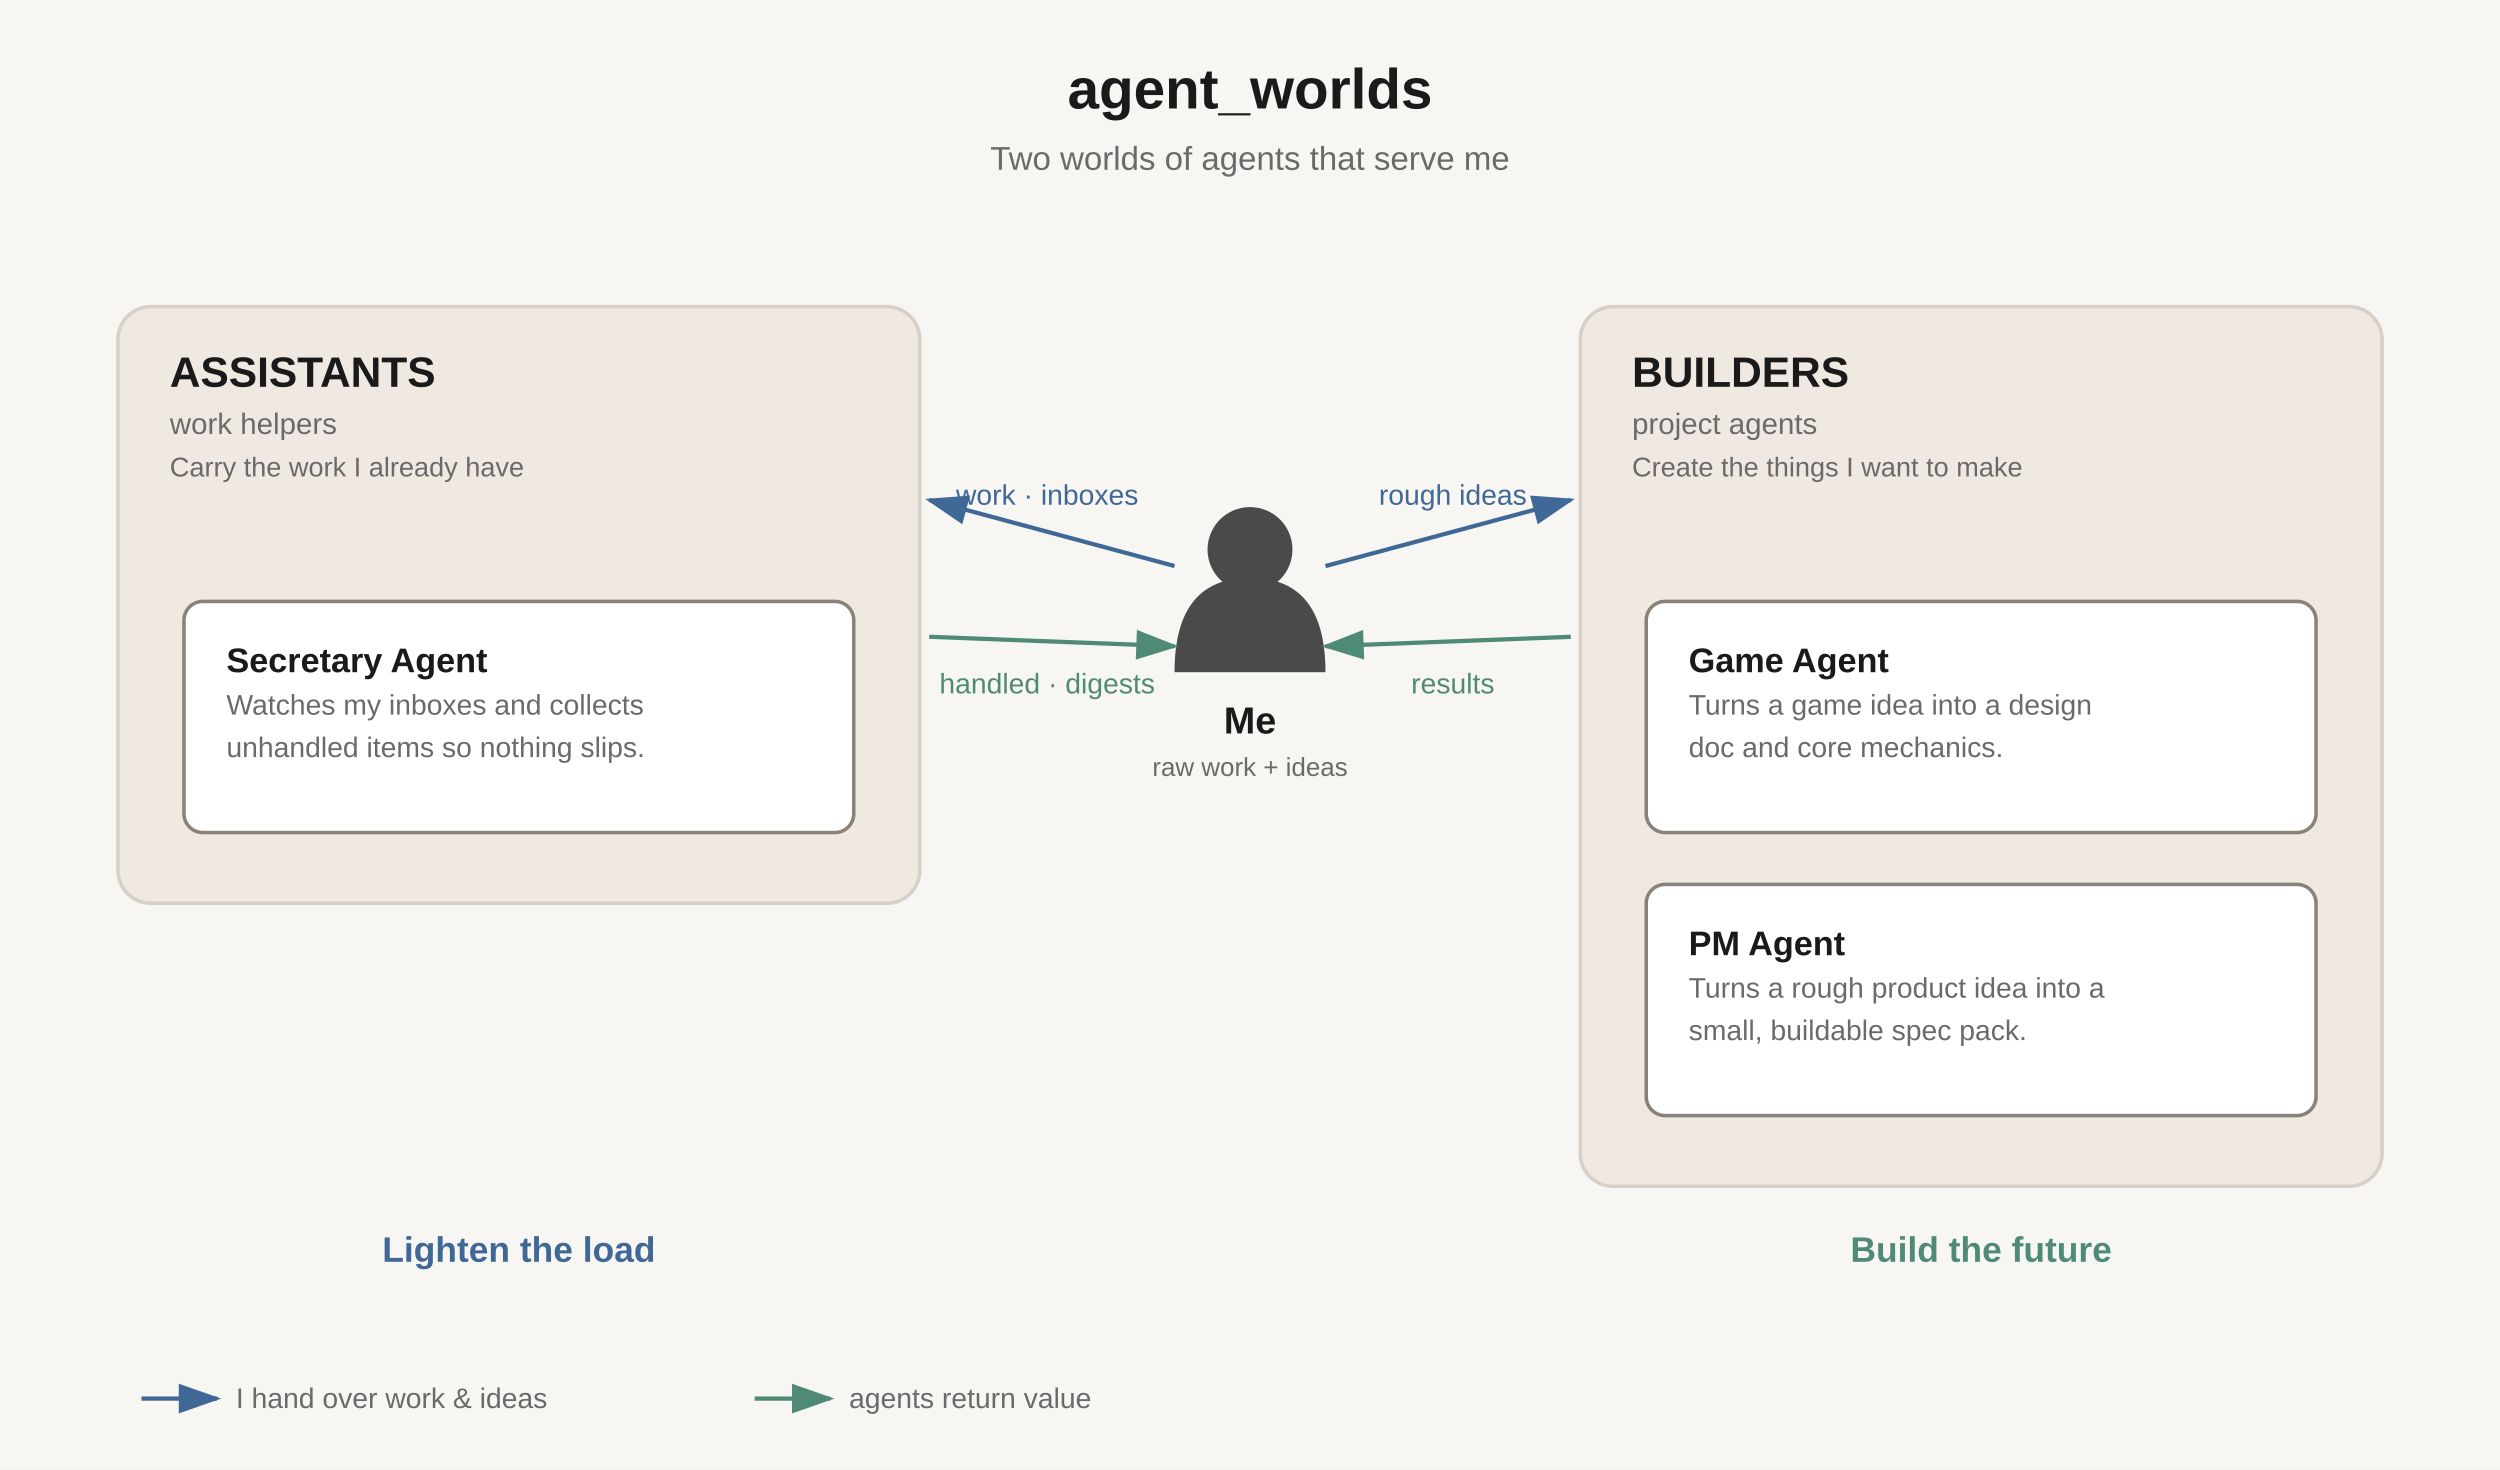
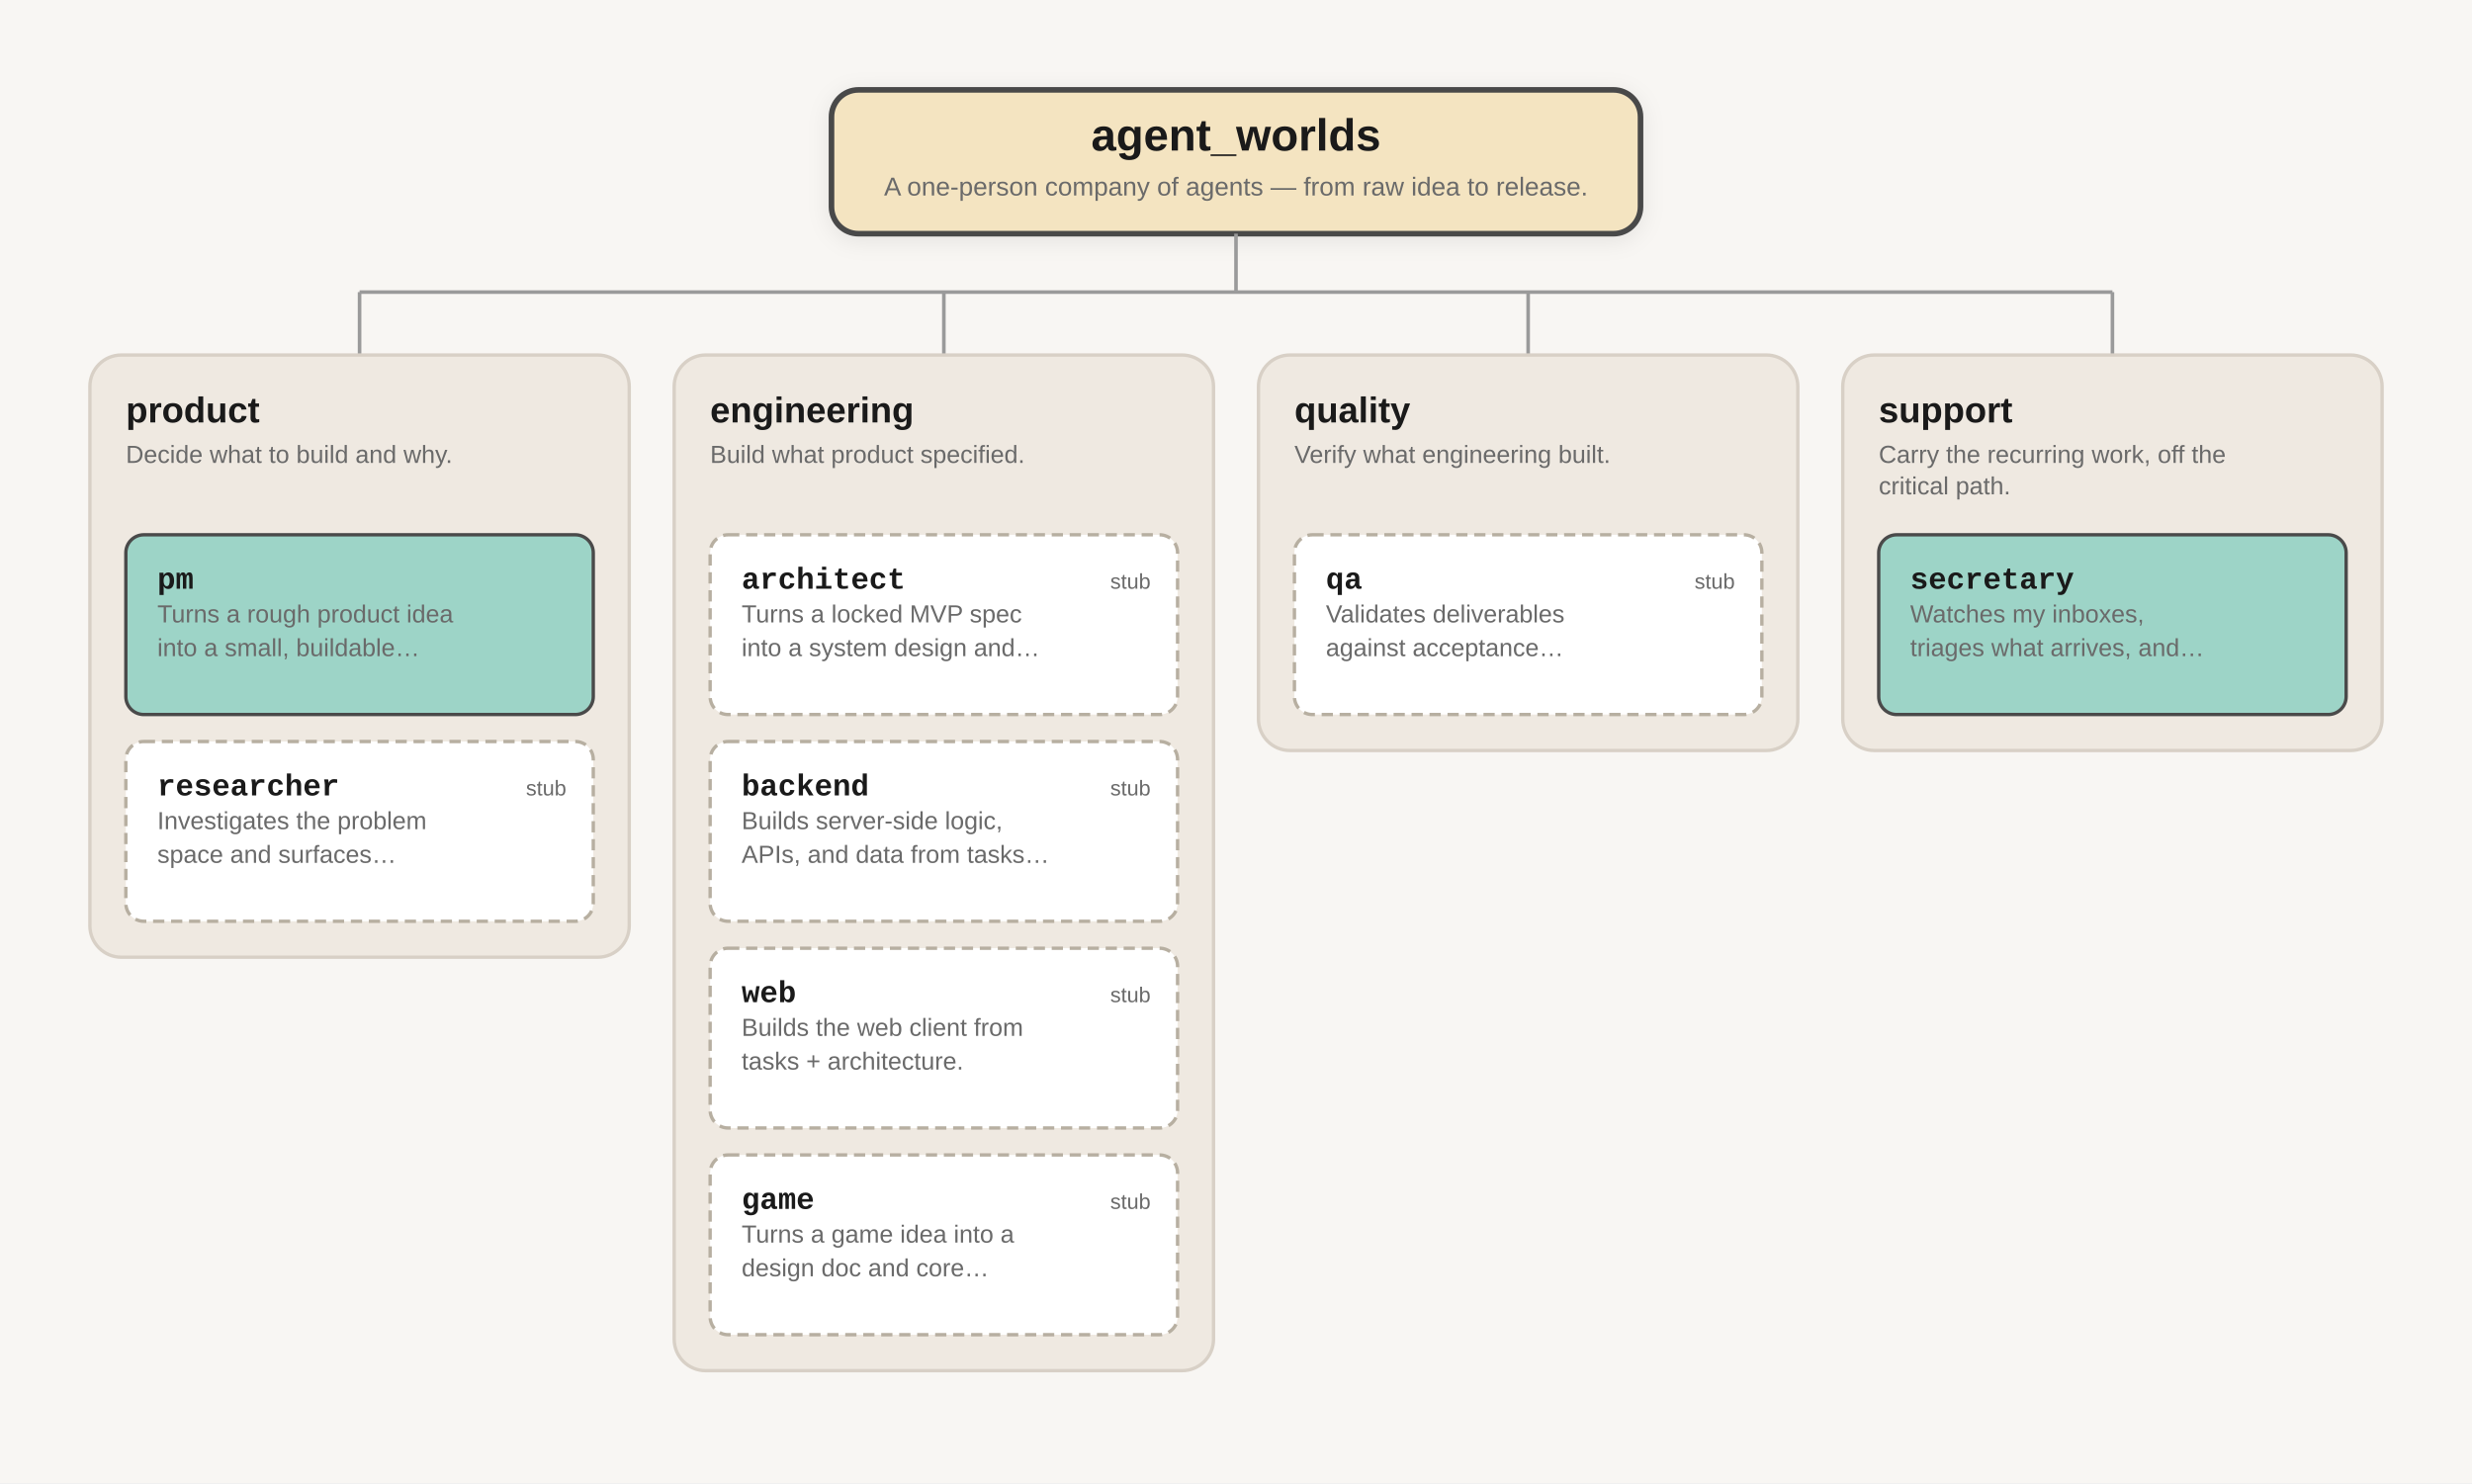
- <svg xmlns="http://www.w3.org/2000/svg" viewBox="0 0 1060 623" width="1060" height="623">
-   <style>text { font-family: -apple-system,BlinkMacSystemFont,'Segoe UI','Helvetica Neue',Arial,'PingFang SC','Microsoft YaHei','SimHei',sans-serif; }</style>
+ <svg xmlns="http://www.w3.org/2000/svg" viewBox="0 0 1100 660" width="1100" height="660">
+   <style>text { font-family: -apple-system,BlinkMacSystemFont,'Segoe UI','Helvetica Neue',Arial,'PingFang SC','Microsoft YaHei','SimHei',sans-serif; } .mono { font-family: 'SF Mono','Fira Code','Cascadia Code','Courier New',monospace; }</style>
  <defs>
-     <marker id="a-blue" markerWidth="10" markerHeight="7" refX="9" refY="3.5" orient="auto">
-       <polygon points="0 0, 10 3.5, 0 7" fill="#3f6896" />
-     </marker>
-     <marker id="a-green" markerWidth="10" markerHeight="7" refX="9" refY="3.5" orient="auto">
-       <polygon points="0 0, 10 3.5, 0 7" fill="#4f8a76" />
-     </marker>
+     <filter id="sh" x="-20%" y="-20%" width="140%" height="140%">
+       <feDropShadow dx="0" dy="2" stdDeviation="5" flood-color="#00000014" />
+     </filter>
  </defs>
-   <rect width="1060" height="623" fill="#f8f6f3" />
-   <text x="530" y="46" text-anchor="middle" fill="#1a1a1a" font-size="24" font-weight="700">agent_worlds</text>
-   <text x="530" y="72" text-anchor="middle" fill="#6a6a6a" font-size="14">Two worlds of agents that serve me</text>
-   <rect x="50" y="130" width="340" height="253" rx="14" fill="#efe9e1" stroke="#d8d0c6" stroke-width="1.5" />
-   <text x="72" y="164" fill="#1a1a1a" font-size="18" font-weight="700">ASSISTANTS</text>
-   <text x="72" y="184" fill="#6a6a6a" font-size="12.5">work helpers</text>
-   <text x="72" y="202" fill="#6a6a6a" font-size="11.5">Carry the work I already have</text>
-   <rect x="78" y="255" width="284" height="98" rx="8" fill="#ffffff" stroke="#8a8278" stroke-width="1.5" />
-   <text x="96" y="285" fill="#1a1a1a" font-size="14.5" font-weight="600">Secretary Agent</text>
-   <text x="96" y="303" fill="#6a6a6a" font-size="12">Watches my inboxes and collects</text>
-   <text x="96" y="321" fill="#6a6a6a" font-size="12">unhandled items so nothing slips.</text>
-   <rect x="670" y="130" width="340" height="373" rx="14" fill="#efe9e1" stroke="#d8d0c6" stroke-width="1.5" />
-   <text x="692" y="164" fill="#1a1a1a" font-size="18" font-weight="700">BUILDERS</text>
-   <text x="692" y="184" fill="#6a6a6a" font-size="12.5">project agents</text>
-   <text x="692" y="202" fill="#6a6a6a" font-size="11.5">Create the things I want to make</text>
-   <rect x="698" y="255" width="284" height="98" rx="8" fill="#ffffff" stroke="#8a8278" stroke-width="1.5" />
-   <text x="716" y="285" fill="#1a1a1a" font-size="14.5" font-weight="600">Game Agent</text>
-   <text x="716" y="303" fill="#6a6a6a" font-size="12">Turns a game idea into a design</text>
-   <text x="716" y="321" fill="#6a6a6a" font-size="12">doc and core mechanics.</text>
-   <rect x="698" y="375" width="284" height="98" rx="8" fill="#ffffff" stroke="#8a8278" stroke-width="1.5" />
-   <text x="716" y="405" fill="#1a1a1a" font-size="14.5" font-weight="600">PM Agent</text>
-   <text x="716" y="423" fill="#6a6a6a" font-size="12">Turns a rough product idea into a</text>
-   <text x="716" y="441" fill="#6a6a6a" font-size="12">small, buildable spec pack.</text>
-   <circle cx="530" cy="233" r="18" fill="#4a4a4a" />
-   <path d="M 498,285 Q 498,245 530,245 Q 562,245 562,285 Z" fill="#4a4a4a" />
-   <text x="530" y="311" text-anchor="middle" fill="#1a1a1a" font-size="16" font-weight="700">Me</text>
-   <text x="530" y="329" text-anchor="middle" fill="#6a6a6a" font-size="11">raw work + ideas</text>
-   <line x1="498" y1="240" x2="394" y2="212" stroke="#3f6896" stroke-width="1.8" marker-end="url(#a-blue)" />
-   <text x="444" y="214" text-anchor="middle" fill="#3f6896" font-size="12">work · inboxes</text>
-   <line x1="394" y1="270" x2="498" y2="274" stroke="#4f8a76" stroke-width="1.8" marker-end="url(#a-green)" />
-   <text x="444" y="294" text-anchor="middle" fill="#4f8a76" font-size="12">handled · digests</text>
-   <line x1="562" y1="240" x2="666" y2="212" stroke="#3f6896" stroke-width="1.8" marker-end="url(#a-blue)" />
-   <text x="616" y="214" text-anchor="middle" fill="#3f6896" font-size="12">rough ideas</text>
-   <line x1="666" y1="270" x2="562" y2="274" stroke="#4f8a76" stroke-width="1.8" marker-end="url(#a-green)" />
-   <text x="616" y="294" text-anchor="middle" fill="#4f8a76" font-size="12">results</text>
-   <text x="220" y="535" text-anchor="middle" fill="#3f6896" font-size="15" font-weight="700">Lighten the load</text>
-   <text x="840" y="535" text-anchor="middle" fill="#4f8a76" font-size="15" font-weight="700">Build the future</text>
-   <line x1="60" y1="593" x2="92" y2="593" stroke="#3f6896" stroke-width="1.8" marker-end="url(#a-blue)" />
-   <text x="100" y="597" fill="#6a6a6a" font-size="12">I hand over work &amp; ideas</text>
-   <line x1="320" y1="593" x2="352" y2="593" stroke="#4f8a76" stroke-width="1.8" marker-end="url(#a-green)" />
-   <text x="360" y="597" fill="#6a6a6a" font-size="12">agents return value</text>
+   <rect width="1100" height="660" fill="#f8f6f3" />
+   <rect x="370" y="40" width="360" height="64" rx="12" fill="#f4e4c1" stroke="#4a4a4a" stroke-width="2.5" filter="url(#sh)" />
+   <text x="550" y="67" text-anchor="middle" fill="#1a1a1a" font-size="20" font-weight="700">agent_worlds</text>
+   <text x="550" y="87" text-anchor="middle" fill="#6a6a6a" font-size="11.5">A one-person company of agents — from raw idea to release.</text>
+   <line x1="550" y1="104" x2="550" y2="130" stroke="#9a9a9a" stroke-width="1.6" />
+   <line x1="160" y1="130" x2="940" y2="130" stroke="#9a9a9a" stroke-width="1.6" />
+   <line x1="160" y1="130" x2="160" y2="158" stroke="#9a9a9a" stroke-width="1.6" />
+   <line x1="420" y1="130" x2="420" y2="158" stroke="#9a9a9a" stroke-width="1.6" />
+   <line x1="680" y1="130" x2="680" y2="158" stroke="#9a9a9a" stroke-width="1.6" />
+   <line x1="940" y1="130" x2="940" y2="158" stroke="#9a9a9a" stroke-width="1.6" />
+   <rect x="40" y="158" width="240" height="268" rx="14" fill="#efe9e1" stroke="#d8d0c6" stroke-width="1.5" />
+   <text x="56" y="188" fill="#1a1a1a" font-size="16" font-weight="700">product</text>
+   <text x="56" y="206" fill="#6a6a6a" font-size="11">Decide what to build and why.</text>
+   <rect x="56" y="238" width="208" height="80" rx="8" fill="#9dd4c7" stroke="#4a4a4a" stroke-width="1.5" />
+   <text x="70" y="262" class="mono" fill="#1a1a1a" font-size="13.5" font-weight="700">pm</text>
+   <text x="70" y="277" fill="#6a6a6a" font-size="11">Turns a rough product idea</text>
+   <text x="70" y="292" fill="#6a6a6a" font-size="11">into a small, buildable…</text>
+   <rect x="56" y="330" width="208" height="80" rx="8" fill="#ffffff" stroke="#b7afa1" stroke-width="1.5" stroke-dasharray="5,3" />
+   <text x="70" y="354" class="mono" fill="#1a1a1a" font-size="13.5" font-weight="700">researcher</text>
+   <text x="252" y="354" text-anchor="end" fill="#6a6a6a" font-size="9.5">stub</text>
+   <text x="70" y="369" fill="#6a6a6a" font-size="11">Investigates the problem</text>
+   <text x="70" y="384" fill="#6a6a6a" font-size="11">space and surfaces…</text>
+   <rect x="300" y="158" width="240" height="452" rx="14" fill="#efe9e1" stroke="#d8d0c6" stroke-width="1.5" />
+   <text x="316" y="188" fill="#1a1a1a" font-size="16" font-weight="700">engineering</text>
+   <text x="316" y="206" fill="#6a6a6a" font-size="11">Build what product specified.</text>
+   <rect x="316" y="238" width="208" height="80" rx="8" fill="#ffffff" stroke="#b7afa1" stroke-width="1.5" stroke-dasharray="5,3" />
+   <text x="330" y="262" class="mono" fill="#1a1a1a" font-size="13.5" font-weight="700">architect</text>
+   <text x="512" y="262" text-anchor="end" fill="#6a6a6a" font-size="9.5">stub</text>
+   <text x="330" y="277" fill="#6a6a6a" font-size="11">Turns a locked MVP spec</text>
+   <text x="330" y="292" fill="#6a6a6a" font-size="11">into a system design and…</text>
+   <rect x="316" y="330" width="208" height="80" rx="8" fill="#ffffff" stroke="#b7afa1" stroke-width="1.5" stroke-dasharray="5,3" />
+   <text x="330" y="354" class="mono" fill="#1a1a1a" font-size="13.5" font-weight="700">backend</text>
+   <text x="512" y="354" text-anchor="end" fill="#6a6a6a" font-size="9.5">stub</text>
+   <text x="330" y="369" fill="#6a6a6a" font-size="11">Builds server-side logic,</text>
+   <text x="330" y="384" fill="#6a6a6a" font-size="11">APIs, and data from tasks…</text>
+   <rect x="316" y="422" width="208" height="80" rx="8" fill="#ffffff" stroke="#b7afa1" stroke-width="1.5" stroke-dasharray="5,3" />
+   <text x="330" y="446" class="mono" fill="#1a1a1a" font-size="13.5" font-weight="700">web</text>
+   <text x="512" y="446" text-anchor="end" fill="#6a6a6a" font-size="9.5">stub</text>
+   <text x="330" y="461" fill="#6a6a6a" font-size="11">Builds the web client from</text>
+   <text x="330" y="476" fill="#6a6a6a" font-size="11">tasks + architecture.</text>
+   <rect x="316" y="514" width="208" height="80" rx="8" fill="#ffffff" stroke="#b7afa1" stroke-width="1.5" stroke-dasharray="5,3" />
+   <text x="330" y="538" class="mono" fill="#1a1a1a" font-size="13.5" font-weight="700">game</text>
+   <text x="512" y="538" text-anchor="end" fill="#6a6a6a" font-size="9.5">stub</text>
+   <text x="330" y="553" fill="#6a6a6a" font-size="11">Turns a game idea into a</text>
+   <text x="330" y="568" fill="#6a6a6a" font-size="11">design doc and core…</text>
+   <rect x="560" y="158" width="240" height="176" rx="14" fill="#efe9e1" stroke="#d8d0c6" stroke-width="1.5" />
+   <text x="576" y="188" fill="#1a1a1a" font-size="16" font-weight="700">quality</text>
+   <text x="576" y="206" fill="#6a6a6a" font-size="11">Verify what engineering built.</text>
+   <rect x="576" y="238" width="208" height="80" rx="8" fill="#ffffff" stroke="#b7afa1" stroke-width="1.5" stroke-dasharray="5,3" />
+   <text x="590" y="262" class="mono" fill="#1a1a1a" font-size="13.5" font-weight="700">qa</text>
+   <text x="772" y="262" text-anchor="end" fill="#6a6a6a" font-size="9.5">stub</text>
+   <text x="590" y="277" fill="#6a6a6a" font-size="11">Validates deliverables</text>
+   <text x="590" y="292" fill="#6a6a6a" font-size="11">against acceptance…</text>
+   <rect x="820" y="158" width="240" height="176" rx="14" fill="#efe9e1" stroke="#d8d0c6" stroke-width="1.5" />
+   <text x="836" y="188" fill="#1a1a1a" font-size="16" font-weight="700">support</text>
+   <text x="836" y="206" fill="#6a6a6a" font-size="11">Carry the recurring work, off the</text>
+   <text x="836" y="220" fill="#6a6a6a" font-size="11">critical path.</text>
+   <rect x="836" y="238" width="208" height="80" rx="8" fill="#9dd4c7" stroke="#4a4a4a" stroke-width="1.5" />
+   <text x="850" y="262" class="mono" fill="#1a1a1a" font-size="13.5" font-weight="700">secretary</text>
+   <text x="850" y="277" fill="#6a6a6a" font-size="11">Watches my inboxes,</text>
+   <text x="850" y="292" fill="#6a6a6a" font-size="11">triages what arrives, and…</text>
</svg>
